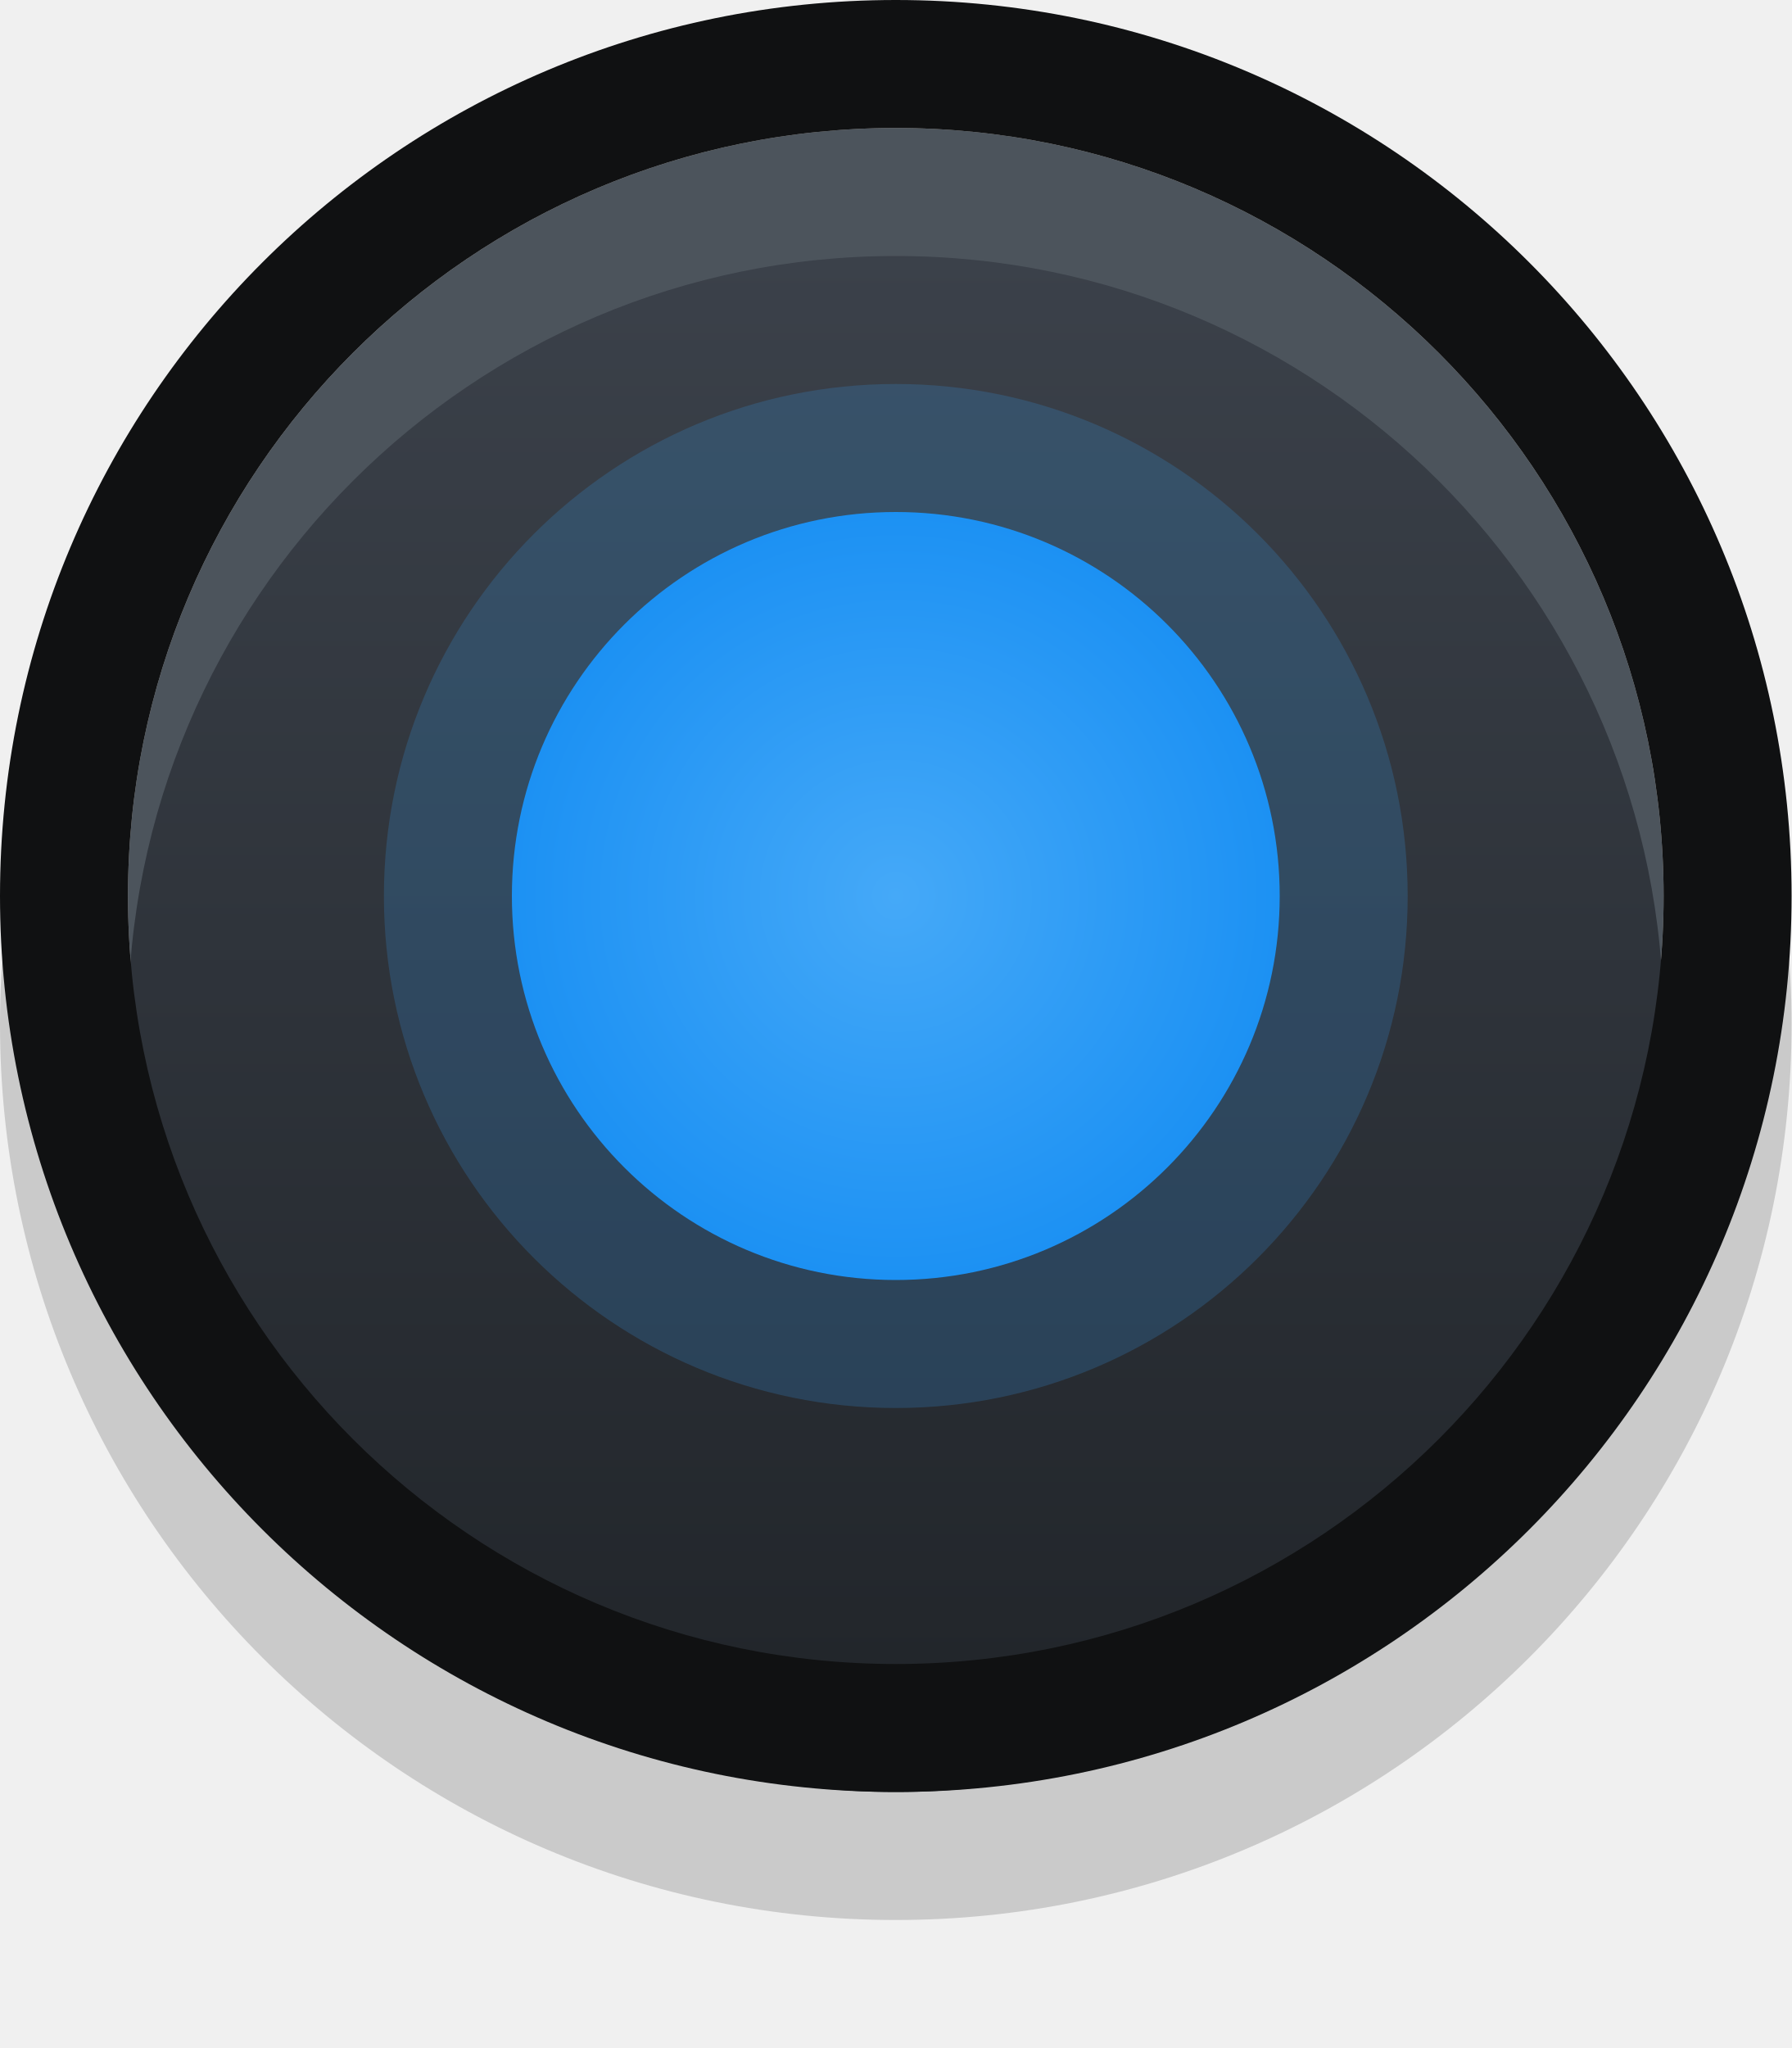
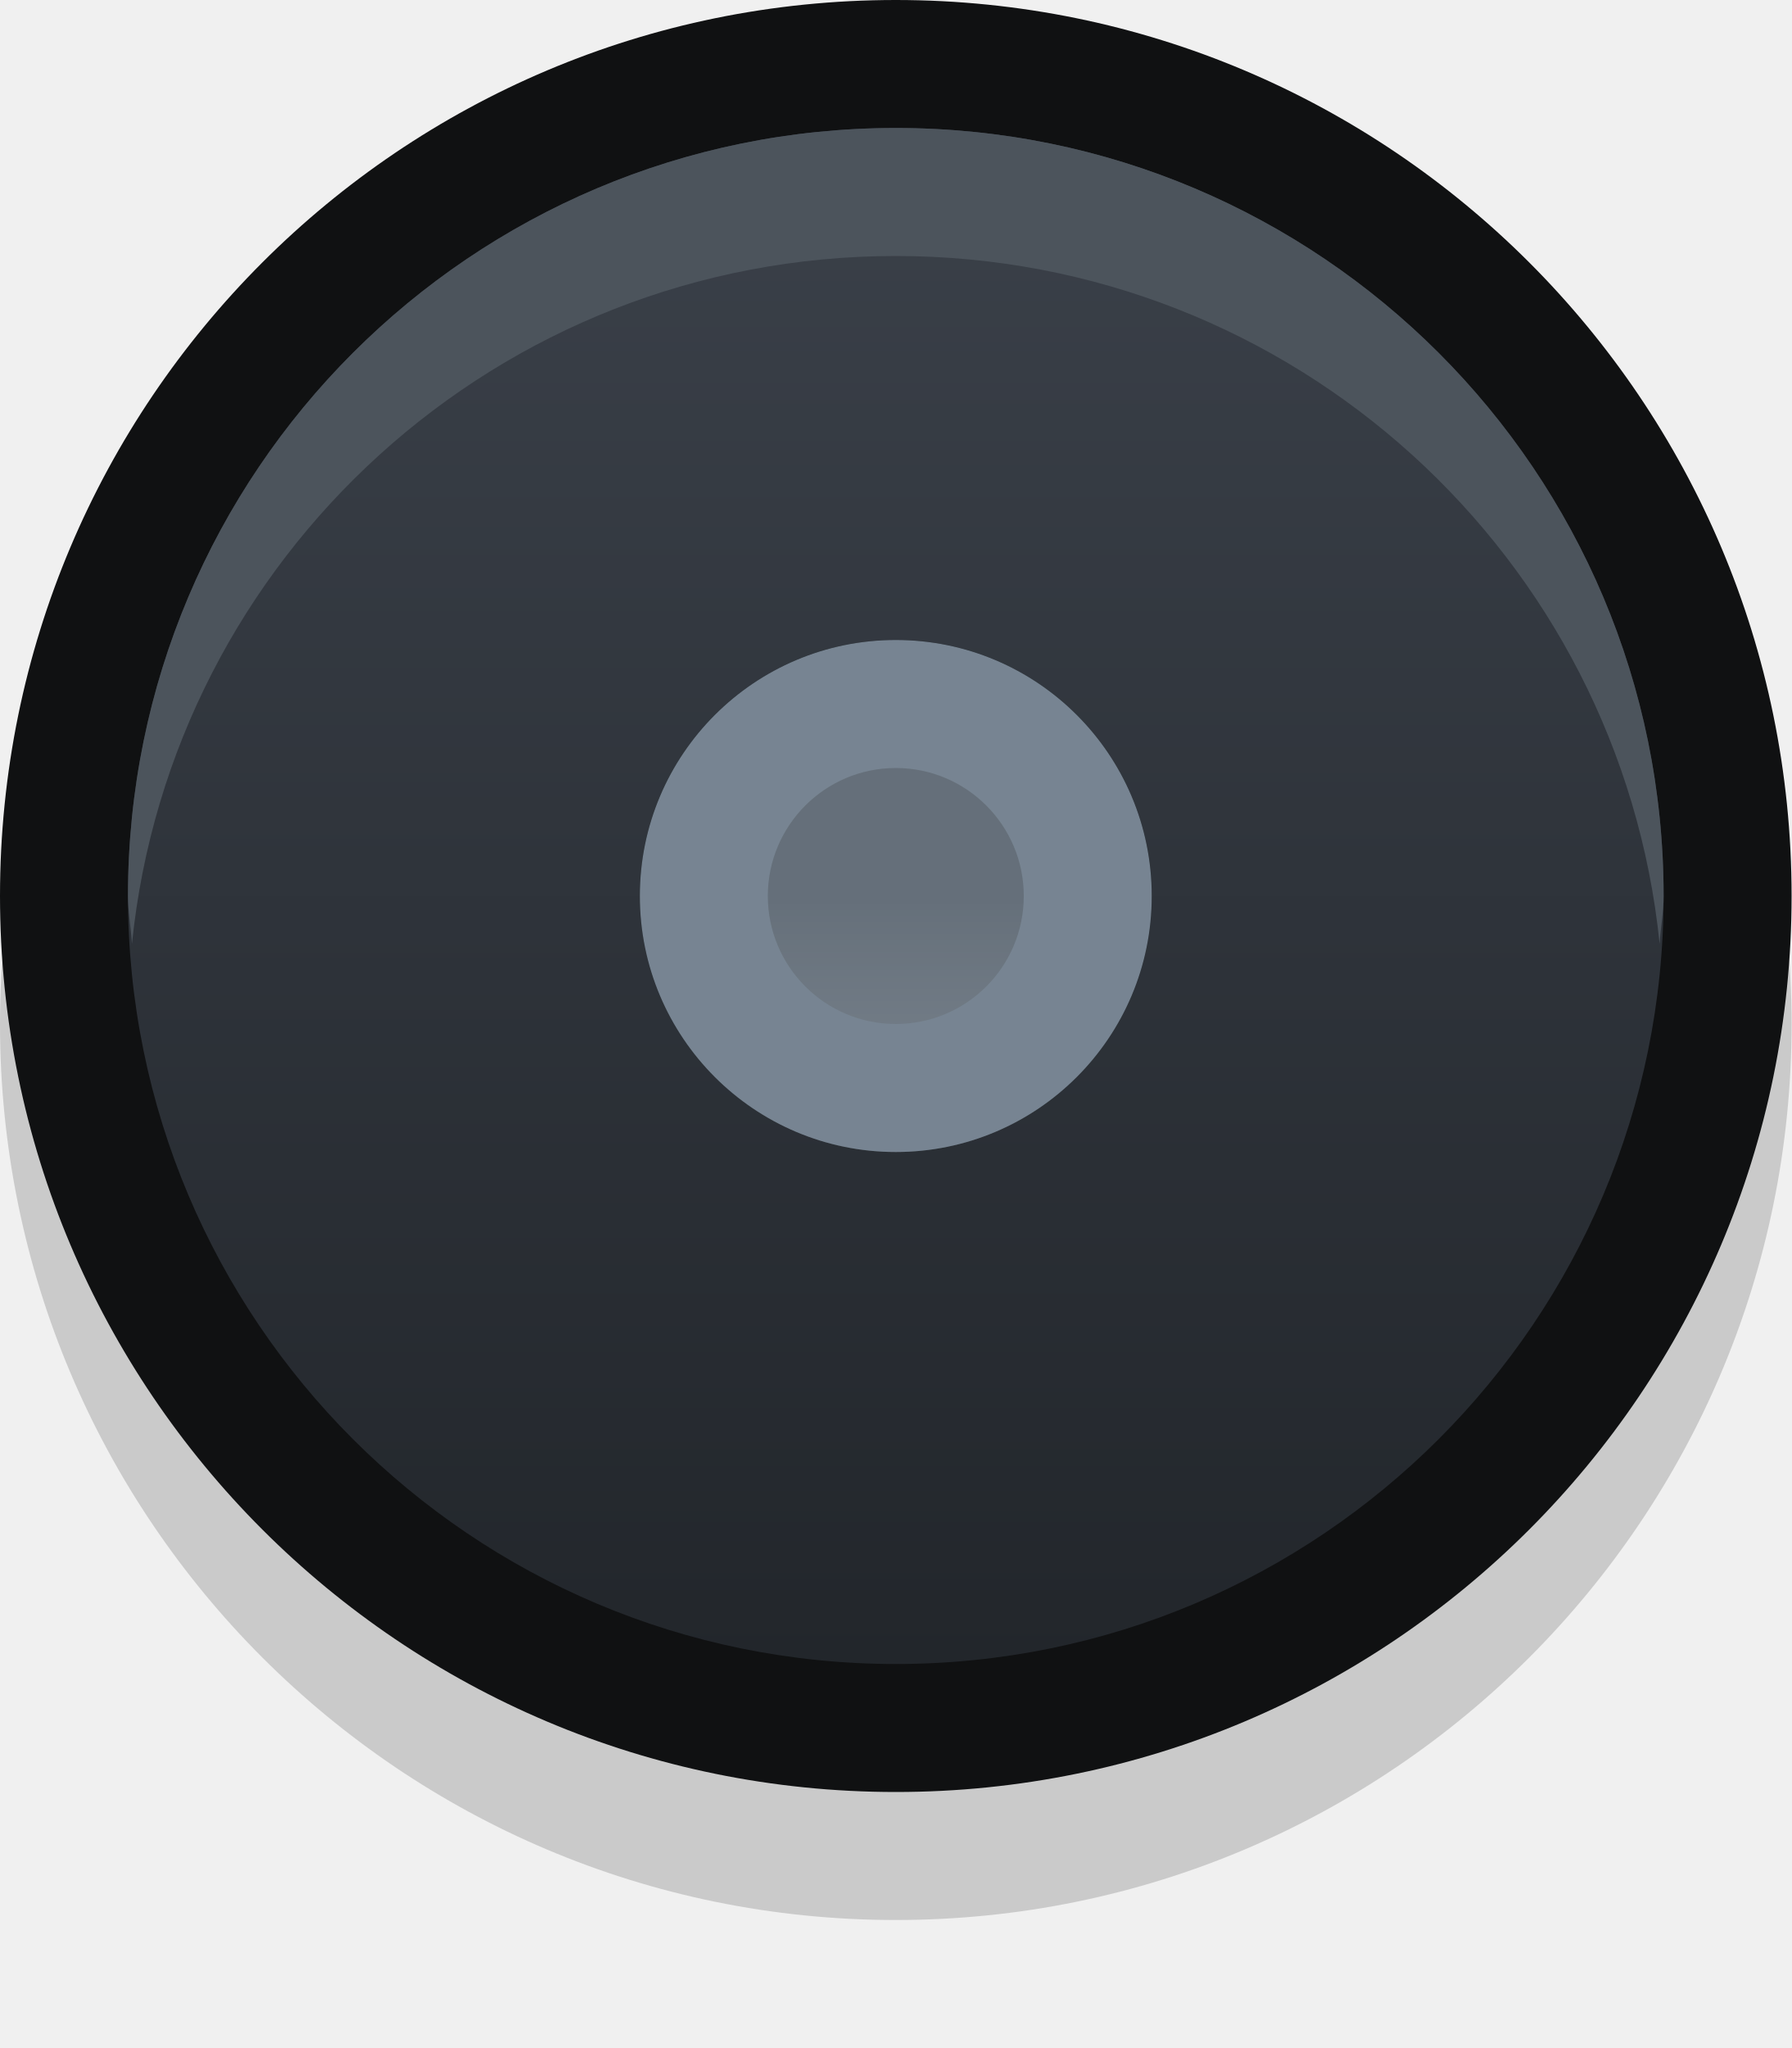
<svg xmlns="http://www.w3.org/2000/svg" xmlns:xlink="http://www.w3.org/1999/xlink" width="14" height="16" id="svg2985" version="1.1">
  <defs id="defs2987">
-     <linearGradient id="linearGradient3885">
-       <stop id="stop3887" offset="0" style="stop-color:#788391;stop-opacity:1;" />
-       <stop id="stop3889" offset="1" style="stop-color:#3d444e;stop-opacity:1;" />
-     </linearGradient>
-     <linearGradient id="linearGradient3808">
-       <stop style="stop-color:#3b414a;stop-opacity:1;" offset="0" id="stop3811" />
-       <stop style="stop-color:#22262b;stop-opacity:1;" offset="1" id="stop3813" />
-     </linearGradient>
    <linearGradient id="linearGradient3814">
-       <stop style="stop-color:#191b1d;stop-opacity:1;" offset="0" id="stop3816" />
-       <stop style="stop-color:#191b1d;stop-opacity:1;" offset="1" id="stop3818" />
+       <stop style="stop-color:#64676c;stop-opacity:1;" offset="0" id="stop3816" />
+       <stop style="stop-color:#aeb0b4;stop-opacity:1;" offset="1" id="stop3818" />
    </linearGradient>
    <linearGradient id="linearGradient3806">
-       <stop style="stop-color:#37404b;stop-opacity:0.616;" offset="0" id="stop3808" />
-       <stop style="stop-color:#161a1e;stop-opacity:0.441;" offset="1" id="stop3810" />
+       <stop style="stop-color:#4c4c4c;stop-opacity:0.513;" offset="0" id="stop3808" />
+       <stop style="stop-color:#000000;stop-opacity:0.592;" offset="1" id="stop3810" />
    </linearGradient>
    <linearGradient id="linearGradient3773">
-       <stop style="stop-color:#59626e;stop-opacity:1;" offset="0" id="stop3775" />
-       <stop id="stop3769" offset="0.5" style="stop-color:#3d444e;stop-opacity:1;" />
-       <stop style="stop-color:#2c3136;stop-opacity:0.78;" offset="1" id="stop3777" />
+       <stop style="stop-color:#fafafa;stop-opacity:1;" offset="0" id="stop3775" />
+       <stop id="stop3769" offset="0.5" style="stop-color:#f4f4f6;stop-opacity:1;" />
+       <stop style="stop-color:#dcdce0;stop-opacity:1;" offset="1" id="stop3777" />
    </linearGradient>
-     <linearGradient xlink:href="#linearGradient3806" id="linearGradient3812" x1="8" y1="10" x2="8" y2="7" gradientUnits="userSpaceOnUse" />
-     <linearGradient xlink:href="#linearGradient3773-4" id="linearGradient3779-3" x1="9" y1="2" x2="9" y2="14" gradientUnits="userSpaceOnUse" />
-     <linearGradient id="linearGradient3773-4">
-       <stop style="stop-color:#59626e;stop-opacity:1;" offset="0" id="stop3775-8" />
-       <stop id="stop3769-8" offset="0.5" style="stop-color:#3d444e;stop-opacity:1;" />
-       <stop style="stop-color:#2c3136;stop-opacity:0.78;" offset="1" id="stop3777-3" />
+     <linearGradient xlink:href="#linearGradient3808-6" id="linearGradient3779" x1="9" y1="2" x2="9" y2="14" gradientUnits="userSpaceOnUse" />
+     <linearGradient xlink:href="#linearGradient3806" id="linearGradient3812" x1="8" y1="10" x2="8" y2="8" gradientUnits="userSpaceOnUse" />
+     <linearGradient xlink:href="#linearGradient3806-2" id="linearGradient3812-2" x1="8" y1="10" x2="8" y2="7" gradientUnits="userSpaceOnUse" />
+     <linearGradient id="linearGradient3806-2">
+       <stop style="stop-color:#37404b;stop-opacity:0.616;" offset="0" id="stop3808-8" />
+       <stop style="stop-color:#161a1e;stop-opacity:0.441;" offset="1" id="stop3810-0" />
    </linearGradient>
-     <linearGradient y2="14" x2="9" y1="2" x1="9" gradientUnits="userSpaceOnUse" id="linearGradient3787" xlink:href="#linearGradient3773-4" />
+     <linearGradient xlink:href="#linearGradient3773-5" id="linearGradient3779-6" x1="9" y1="2" x2="9" y2="14" gradientUnits="userSpaceOnUse" />
+     <linearGradient id="linearGradient3773-5">
+       <stop style="stop-color:#505a63;stop-opacity:1;" offset="0" id="stop3775-7" />
+       <stop id="stop3769-1" offset="0.5" style="stop-color:#3d454c;stop-opacity:1;" />
+       <stop style="stop-color:#2c3136;stop-opacity:0.78;" offset="1" id="stop3777-2" />
+     </linearGradient>
+     <linearGradient xlink:href="#linearGradient3814-7" id="linearGradient3820-0" x1="8" y1="15" x2="8" y2="1" gradientUnits="userSpaceOnUse" />
+     <linearGradient id="linearGradient3814-7">
+       <stop style="stop-color:#191b1d;stop-opacity:1;" offset="0" id="stop3816-6" />
+       <stop style="stop-color:#191b1d;stop-opacity:1;" offset="1" id="stop3818-0" />
+     </linearGradient>
+     <linearGradient xlink:href="#linearGradient3806-27" id="linearGradient3812-6" x1="8" y1="10" x2="8" y2="7" gradientUnits="userSpaceOnUse" />
+     <linearGradient id="linearGradient3806-27">
+       <stop style="stop-color:#37404b;stop-opacity:0.616;" offset="0" id="stop3808-6" />
+       <stop style="stop-color:#161a1e;stop-opacity:0.441;" offset="1" id="stop3810-6" />
+     </linearGradient>
    <linearGradient xlink:href="#linearGradient3808" id="linearGradient3815" x1="8" y1="2" x2="8" y2="13" gradientUnits="userSpaceOnUse" />
-     <linearGradient xlink:href="#linearGradient3808-2" id="linearGradient3815-7" x1="8" y1="2" x2="8" y2="14" gradientUnits="userSpaceOnUse" />
-     <linearGradient id="linearGradient3808-2">
-       <stop style="stop-color:#59626e;stop-opacity:1;" offset="0" id="stop3811-1" />
-       <stop style="stop-color:#3d444e;stop-opacity:1;" offset="1" id="stop3813-9" />
+     <linearGradient id="linearGradient3808">
+       <stop style="stop-color:#59626e;stop-opacity:1;" offset="0" id="stop3811" />
+       <stop style="stop-color:#3d444e;stop-opacity:1;" offset="1" id="stop3813" />
    </linearGradient>
-     <linearGradient y2="14" x2="8" y1="2" x1="8" gradientUnits="userSpaceOnUse" id="linearGradient3832" xlink:href="#linearGradient3808-2" />
-     <radialGradient xlink:href="#linearGradient3806-2" id="radialGradient4009" cx="8" cy="8" fx="8" fy="8" r="3" gradientUnits="userSpaceOnUse" />
-     <linearGradient id="linearGradient3806-2">
-       <stop style="stop-color:#45a9f8;stop-opacity:1;" offset="0" id="stop3808-1" />
-       <stop style="stop-color:#1c91f3;stop-opacity:1;" offset="1" id="stop3810-0" />
+     <linearGradient id="linearGradient3806-3">
+       <stop style="stop-color:#37404b;stop-opacity:0.616;" offset="0" id="stop3808-7" />
+       <stop style="stop-color:#161a1e;stop-opacity:0.441;" offset="1" id="stop3810-61" />
    </linearGradient>
-     <linearGradient y2="5" x2="8" y1="11" x1="8" gradientUnits="userSpaceOnUse" id="linearGradient3990" xlink:href="#linearGradient3806-2-7" />
-     <linearGradient id="linearGradient3806-2-7">
-       <stop style="stop-color:#338ad1;stop-opacity:1;" offset="0" id="stop3808-1-0" />
-       <stop style="stop-color:#3389d1;stop-opacity:1;" offset="1" id="stop3810-0-4" />
+     <linearGradient id="linearGradient3808-6">
+       <stop style="stop-color:#3b414a;stop-opacity:1;" offset="0" id="stop3811-3" />
+       <stop style="stop-color:#22262b;stop-opacity:1;" offset="1" id="stop3813-3" />
    </linearGradient>
-     <linearGradient y2="5" x2="8" y1="11" x1="8" gradientUnits="userSpaceOnUse" id="linearGradient3052" xlink:href="#linearGradient3806-2-7" />
+     <linearGradient xlink:href="#linearGradient3806-7" id="linearGradient3812-27" x1="8" y1="10" x2="8" y2="8" gradientUnits="userSpaceOnUse" />
+     <linearGradient id="linearGradient3806-7">
+       <stop style="stop-color:#4c4c4c;stop-opacity:0.513;" offset="0" id="stop3808-72" />
+       <stop style="stop-color:#000000;stop-opacity:0.592;" offset="1" id="stop3810-2" />
+     </linearGradient>
+     <linearGradient y2="8" x2="8" y1="10" x1="8" gradientUnits="userSpaceOnUse" id="linearGradient3035" xlink:href="#linearGradient3806-7" />
  </defs>
  <g id="layer1">
-     <path style="fill:#000000;fill-opacity:0.159" id="path3774" d="M 15,9 A 7,7 0 1 1 1,9 7,7 0 1 1 15,9 z" transform="translate(-1,-1)" />
-     <path style="fill:#4c545c;fill-opacity:1" id="path3771-6" d="M 14,8 A 6,6 0 1 1 2,8 6,6 0 1 1 14,8 z" transform="translate(-1,-1)" />
-     <path style="fill:url(#linearGradient3815);fill-opacity:1" id="path3771" d="M 14,8 A 6,6 0 1 1 2,8 6,6 0 1 1 14,8 z" transform="translate(-1,0)" />
-     <path style="fill:#101112;fill-opacity:1" d="M 7,-4.2e-7 C 3.134,-4.2e-7 0,3.134 0,7 0,10.866 3.134,14 7,14 10.866,14 14,10.866 14,7 14,3.134 10.866,-4.2e-7 7,-4.2e-7 z M 7,1 c 3.314,0 6,2.686 6,6 C 13,10.314 10.314,13 7,13 3.686,13 1,10.314 1,7 c 0,-3.314 2.686,-6 6,-6 z" id="path3769" />
-     <path style="opacity:0.25;fill:url(#linearGradient3052);fill-opacity:1" id="path3783-6-1" d="M 11,8 A 3,3 0 1 1 5,8 3,3 0 1 1 11,8 z" transform="matrix(-1.333333,0,0,-1.333333,17.66667,17.66667)" />
-     <path style="fill:url(#radialGradient4009);fill-opacity:1" id="path3783-6" d="M 11,8 A 3,3 0 1 1 5,8 3,3 0 1 1 11,8 z" transform="matrix(-1,0,0,-1,15,15)" />
+     <path style="fill:#000000;fill-opacity:0.159;opacity:1" id="path3774" d="M 15,9 A 7,7 0 1 1 1,9 7,7 0 1 1 15,9 z" transform="translate(-1,-1)" />
+     <path style="fill:#101112;fill-opacity:1;opacity:1" id="path3769" d="M 15,8 A 7,7 0 1 1 1,8 7,7 0 1 1 15,8 z" transform="translate(-1,-1)" />
+     <path style="fill:url(#linearGradient3779);fill-opacity:1.0" id="path3771" d="M 14,8 A 6,6 0 1 1 2,8 6,6 0 1 1 14,8 z" transform="translate(-1,-1)" />
+     <path style="opacity:1;fill:#4c545c;fill-opacity:1;stroke:#ffffff;stroke-width:0;stroke-linejoin:round;stroke-miterlimit:4;stroke-opacity:1;stroke-dasharray:none;stroke-dashoffset:0" d="M 7,1 C 3.686,1 1,3.686 1,7 1,7.124 1.024,7.252 1.031,7.375 1.339,4.349 3.893,2 7,2 10.107,2 12.661,4.349 12.969,7.375 12.976,7.252 13,7.124 13,7 13,3.686 10.314,1 7,1 z" id="path3773" />
+     <path style="fill:url(#linearGradient3035);fill-opacity:1" id="path3785-6" d="M 10,8 A 2,2 0 1 1 6,8 2,2 0 1 1 10,8 z" transform="translate(-1,-1)" />
+     <path style="fill:#353e46;fill-opacity:1;stroke:#ffffff;stroke-width:0;stroke-linejoin:round;stroke-miterlimit:4;stroke-opacity:1;stroke-dasharray:none;stroke-dashoffset:0" d="M 7,5 C 5.895,5 5,5.895 5,7 5,8.105 5.895,9 7,9 8.105,9 9,8.105 9,7 9,5.895 8.105,5 7,5 z M 7,6 C 7.552,6 8,6.448 8,7 8,7.552 7.552,8 7,8 6.448,8 6,7.552 6,7 6,6.448 6.448,6 7,6 z" id="path3801-8" />
+     <path style="opacity:0.479;fill:#bed1e4;fill-opacity:1;stroke:#ffffff;stroke-width:0;stroke-linejoin:round;stroke-miterlimit:4;stroke-opacity:1;stroke-dasharray:none;stroke-dashoffset:0" id="path3017" d="M 9,7 A 2,2 0 1 1 5,7 2,2 0 1 1 9,7 z" />
  </g>
</svg>
